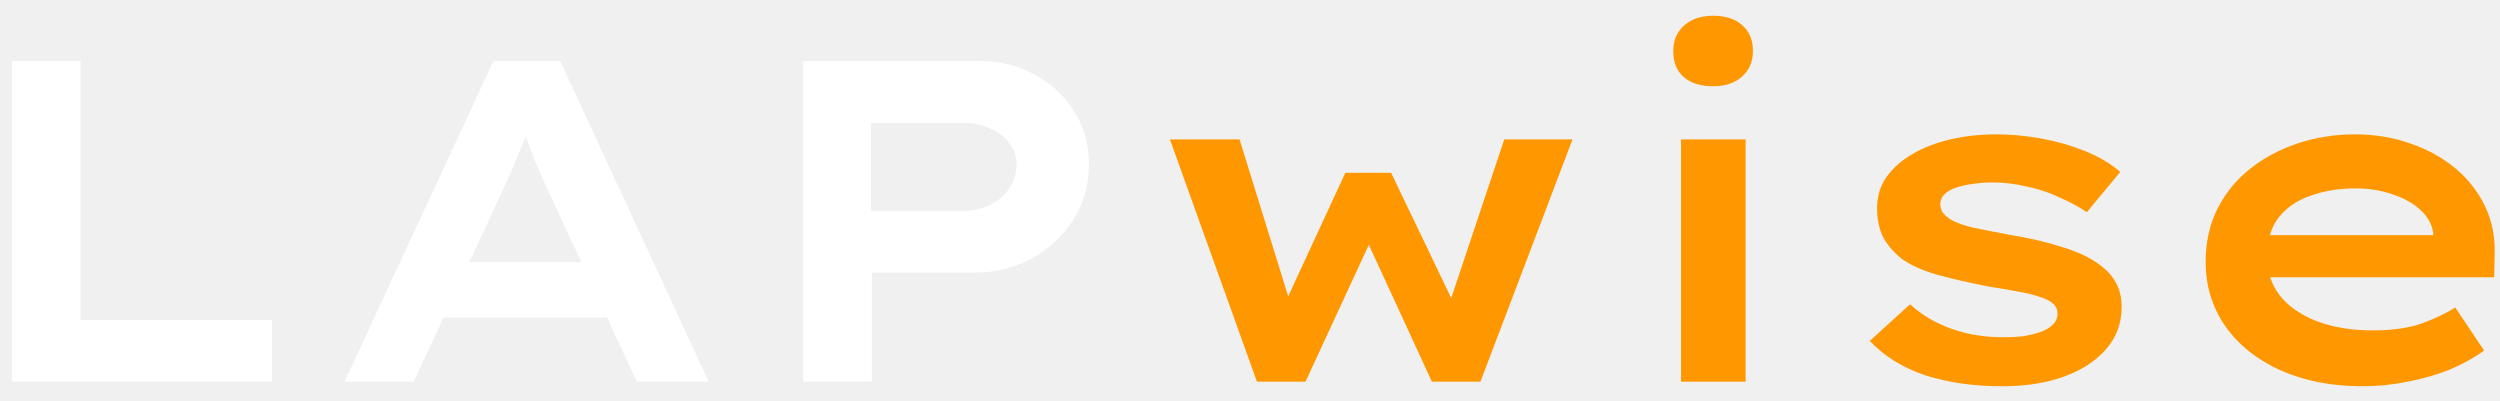
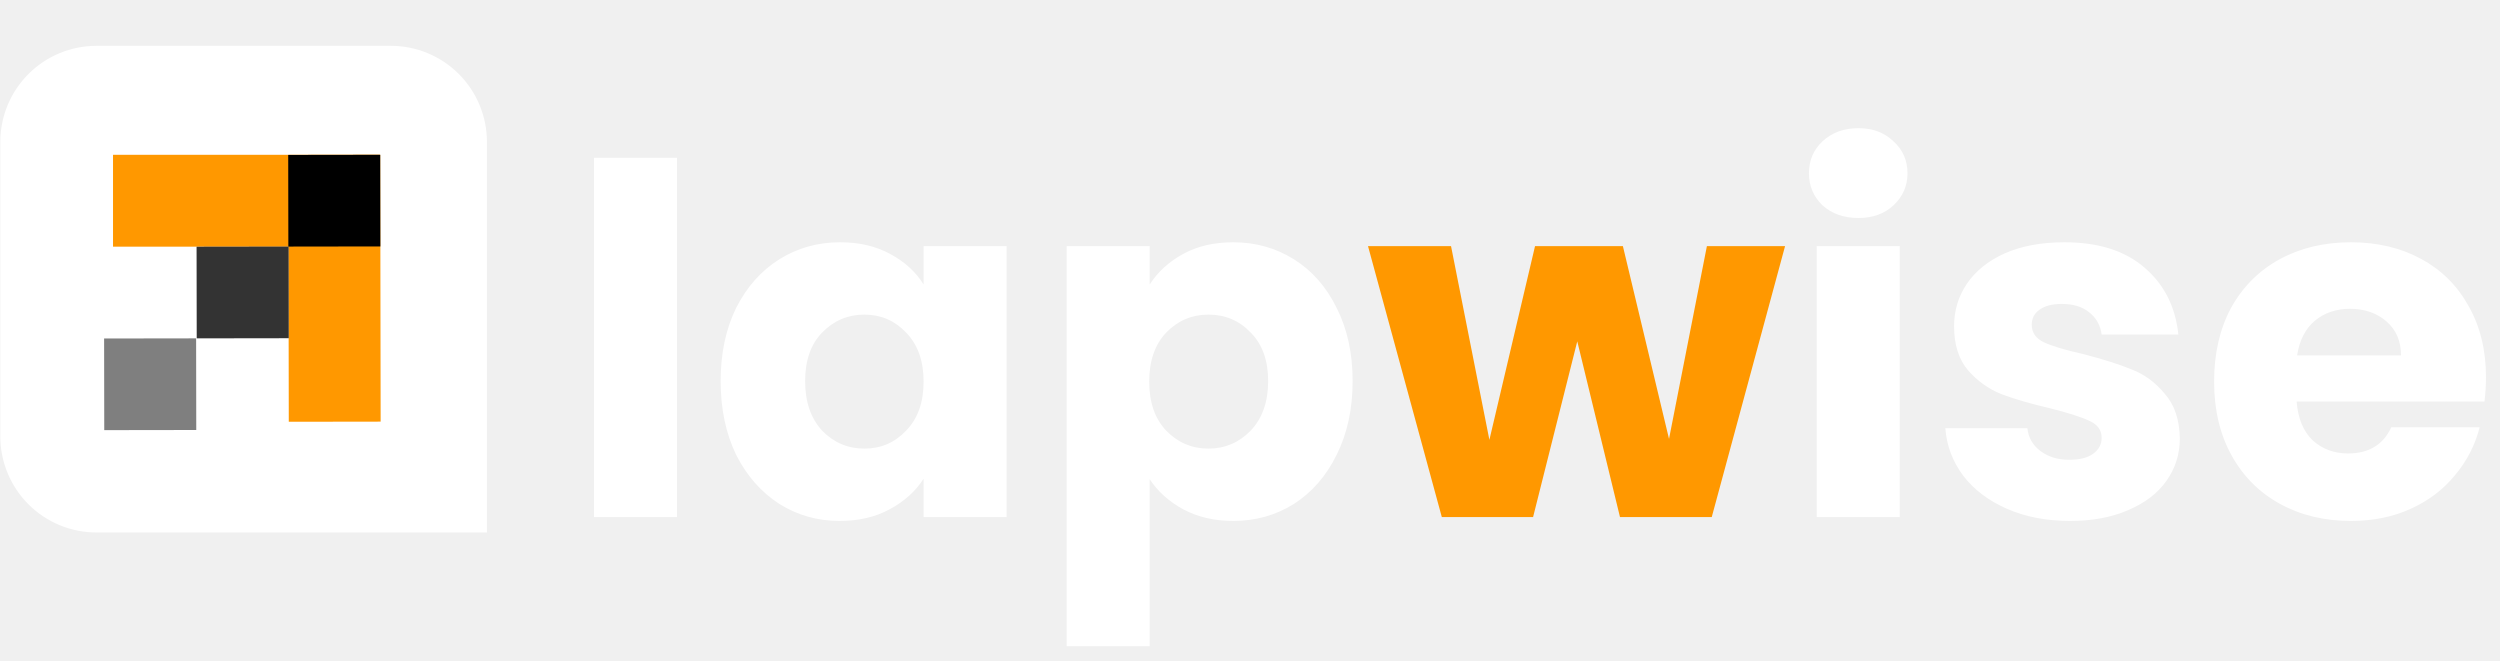
- <svg xmlns="http://www.w3.org/2000/svg" width="131" height="21" viewBox="0 0 131 21" fill="none">
-   <path d="M0.624 20V3.2H4.224V16.76H14.256V20H0.624ZM18.055 20L25.855 3.2H29.359L37.135 20H33.367L28.687 9.92C28.543 9.6 28.399 9.28 28.255 8.96C28.111 8.624 27.975 8.288 27.847 7.952C27.719 7.616 27.591 7.28 27.463 6.944C27.351 6.608 27.247 6.28 27.151 5.96L27.943 5.936C27.847 6.288 27.735 6.64 27.607 6.992C27.479 7.328 27.343 7.664 27.199 8C27.071 8.32 26.935 8.648 26.791 8.984C26.647 9.304 26.495 9.64 26.335 9.992L21.679 20H18.055ZM21.607 16.64L22.831 13.736H32.215L32.911 16.64H21.607ZM42.085 20V3.2H51.373C52.413 3.2 53.365 3.44 54.229 3.92C55.093 4.384 55.781 5.024 56.293 5.84C56.805 6.656 57.061 7.576 57.061 8.6C57.061 9.672 56.789 10.64 56.245 11.504C55.701 12.368 54.973 13.048 54.061 13.544C53.149 14.04 52.133 14.288 51.013 14.288H45.685V20H42.085ZM45.637 11.048H50.485C50.997 11.048 51.461 10.944 51.877 10.736C52.309 10.528 52.645 10.24 52.885 9.872C53.141 9.488 53.269 9.072 53.269 8.624C53.269 8.192 53.141 7.816 52.885 7.496C52.645 7.16 52.309 6.904 51.877 6.728C51.461 6.536 50.997 6.44 50.485 6.44H45.637V11.048Z" fill="white" />
-   <path d="M65.864 20L61.304 7.304H64.952L67.712 16.208L67.208 16.16L70.496 9.056H72.896L76.304 16.16L75.848 16.208L78.824 7.304H82.4L77.576 20H75.032L71.072 11.408L72.44 11.288L68.408 20H65.864ZM88.086 20V7.304H91.47V20H88.086ZM89.766 4.52C89.11 4.52 88.598 4.36 88.23 4.04C87.862 3.72 87.678 3.264 87.678 2.672C87.678 2.128 87.862 1.688 88.23 1.352C88.614 1 89.126 0.824 89.766 0.824C90.422 0.824 90.934 0.992 91.302 1.328C91.67 1.648 91.854 2.096 91.854 2.672C91.854 3.232 91.662 3.68 91.278 4.016C90.91 4.352 90.406 4.52 89.766 4.52ZM104.911 20.24C103.423 20.24 102.079 20.048 100.879 19.664C99.695 19.264 98.727 18.664 97.975 17.864L100.087 15.944C100.679 16.488 101.391 16.912 102.223 17.216C103.055 17.52 103.975 17.672 104.983 17.672C105.319 17.672 105.647 17.656 105.967 17.624C106.287 17.576 106.591 17.504 106.879 17.408C107.167 17.312 107.391 17.184 107.551 17.024C107.727 16.864 107.815 16.664 107.815 16.424C107.815 16.04 107.527 15.76 106.951 15.584C106.615 15.456 106.199 15.352 105.703 15.272C105.207 15.176 104.695 15.088 104.167 15.008C103.191 14.816 102.319 14.616 101.551 14.408C100.799 14.2 100.167 13.92 99.655 13.568C99.255 13.248 98.935 12.88 98.695 12.464C98.471 12.032 98.359 11.512 98.359 10.904C98.359 10.296 98.519 9.76 98.839 9.296C99.175 8.816 99.631 8.408 100.207 8.072C100.783 7.736 101.447 7.48 102.199 7.304C102.951 7.128 103.759 7.04 104.623 7.04C105.375 7.04 106.151 7.112 106.951 7.256C107.751 7.4 108.511 7.616 109.231 7.904C109.951 8.192 110.575 8.56 111.103 9.008L109.351 11.12C108.951 10.848 108.479 10.592 107.935 10.352C107.407 10.096 106.831 9.904 106.207 9.776C105.599 9.632 104.999 9.56 104.407 9.56C104.071 9.56 103.743 9.584 103.423 9.632C103.103 9.664 102.807 9.728 102.535 9.824C102.263 9.904 102.047 10.024 101.887 10.184C101.743 10.328 101.671 10.504 101.671 10.712C101.671 10.856 101.711 10.992 101.791 11.12C101.887 11.248 102.015 11.368 102.175 11.48C102.463 11.656 102.879 11.808 103.423 11.936C103.967 12.048 104.583 12.168 105.271 12.296C106.343 12.472 107.271 12.688 108.055 12.944C108.855 13.184 109.503 13.488 109.999 13.856C110.399 14.144 110.695 14.472 110.887 14.84C111.079 15.192 111.175 15.608 111.175 16.088C111.175 16.936 110.903 17.672 110.359 18.296C109.815 18.92 109.079 19.4 108.151 19.736C107.223 20.072 106.143 20.24 104.911 20.24ZM123.808 20.24C122.176 20.24 120.736 19.96 119.488 19.4C118.256 18.84 117.296 18.072 116.608 17.096C115.92 16.104 115.576 14.984 115.576 13.736C115.576 12.712 115.776 11.792 116.176 10.976C116.592 10.144 117.16 9.44 117.88 8.864C118.6 8.288 119.432 7.84 120.376 7.52C121.336 7.2 122.344 7.04 123.4 7.04C124.44 7.04 125.408 7.2 126.304 7.52C127.2 7.824 127.984 8.256 128.656 8.816C129.328 9.376 129.848 10.04 130.216 10.808C130.584 11.576 130.752 12.424 130.72 13.352L130.696 14.528H118.072L117.52 12.32H127.888L127.504 12.752V12.224C127.44 11.76 127.216 11.352 126.832 11C126.448 10.648 125.96 10.376 125.368 10.184C124.776 9.976 124.136 9.872 123.448 9.872C122.568 9.872 121.776 10 121.072 10.256C120.368 10.496 119.808 10.88 119.392 11.408C118.992 11.936 118.792 12.624 118.792 13.472C118.792 14.224 119.016 14.896 119.464 15.488C119.928 16.064 120.576 16.512 121.408 16.832C122.256 17.152 123.232 17.312 124.336 17.312C125.392 17.312 126.264 17.184 126.952 16.928C127.64 16.672 128.208 16.4 128.656 16.112L130.168 18.368C129.64 18.752 129.032 19.088 128.344 19.376C127.656 19.648 126.928 19.856 126.16 20C125.392 20.16 124.608 20.24 123.808 20.24Z" fill="#FF9800" />
+ <svg xmlns="http://www.w3.org/2000/svg" width="3650" height="965" viewBox="0 0 3650 965" fill="none">
+   <path d="M988.425 230.388V754.909H867.218V230.388H988.425ZM1052.16 556.441C1052.16 515.803 1059.72 480.126 1074.84 449.411C1090.44 418.695 1111.47 395.068 1137.93 378.529C1164.39 361.99 1193.92 353.721 1226.53 353.721C1254.41 353.721 1278.75 359.391 1299.54 370.732C1320.8 382.073 1337.11 396.958 1348.45 415.388V359.391H1469.65V754.909H1348.45V698.913C1336.63 717.342 1320.09 732.227 1298.83 743.568C1278.04 754.909 1253.7 760.579 1225.82 760.579C1193.69 760.579 1164.39 752.31 1137.93 735.771C1111.47 718.759 1090.44 694.896 1074.84 664.181C1059.72 632.993 1052.16 597.08 1052.16 556.441ZM1348.45 557.15C1348.45 526.907 1339.94 503.044 1322.93 485.56C1306.39 468.076 1286.07 459.334 1261.97 459.334C1237.87 459.334 1217.32 468.076 1200.3 485.56C1183.77 502.572 1175.5 526.199 1175.5 556.441C1175.5 586.684 1183.77 610.784 1200.3 628.74C1217.32 646.224 1237.87 654.966 1261.97 654.966C1286.07 654.966 1306.39 646.224 1322.93 628.74C1339.94 611.256 1348.45 587.393 1348.45 557.15ZM1678.55 415.388C1690.36 396.958 1706.66 382.073 1727.46 370.732C1748.25 359.391 1772.58 353.721 1800.46 353.721C1833.07 353.721 1862.6 361.99 1889.07 378.529C1915.53 395.068 1936.32 418.695 1951.44 449.411C1967.03 480.126 1974.83 515.803 1974.83 556.441C1974.83 597.08 1967.03 632.993 1951.44 664.181C1936.32 694.896 1915.53 718.759 1889.07 735.771C1862.6 752.31 1833.07 760.579 1800.46 760.579C1773.06 760.579 1748.72 754.909 1727.46 743.568C1706.66 732.227 1690.36 717.578 1678.55 699.621V943.453H1557.34V359.391H1678.55V415.388ZM1851.5 556.441C1851.5 526.199 1842.99 502.572 1825.98 485.56C1809.44 468.076 1788.89 459.334 1764.31 459.334C1740.21 459.334 1719.66 468.076 1702.65 485.56C1686.11 503.044 1677.84 526.907 1677.84 557.15C1677.84 587.393 1686.11 611.256 1702.65 628.74C1719.66 646.224 1740.21 654.966 1764.31 654.966C1788.41 654.966 1808.97 646.224 1825.98 628.74C1842.99 610.784 1851.5 586.684 1851.5 556.441ZM2713.36 318.28C2692.09 318.28 2674.61 312.137 2660.91 299.851C2647.68 287.093 2641.06 271.499 2641.06 253.07C2641.06 234.168 2647.68 218.574 2660.91 206.288C2674.61 193.529 2692.09 187.15 2713.36 187.15C2734.15 187.15 2751.16 193.529 2764.39 206.288C2778.1 218.574 2784.95 234.168 2784.95 253.07C2784.95 271.499 2778.1 287.093 2764.39 299.851C2751.16 312.137 2734.15 318.28 2713.36 318.28ZM2773.61 359.391V754.909H2652.4V359.391H2773.61ZM3022.35 760.579C2987.85 760.579 2957.13 754.672 2930.2 742.859C2903.26 731.045 2882 714.979 2866.41 694.66C2850.81 673.868 2842.07 650.713 2840.18 625.196H2959.97C2961.39 638.9 2967.77 650.004 2979.11 658.51C2990.45 667.016 3004.39 671.269 3020.93 671.269C3036.05 671.269 3047.63 668.434 3055.66 662.763C3064.17 656.62 3068.42 648.823 3068.42 639.372C3068.42 628.031 3062.51 619.762 3050.7 614.564C3038.88 608.893 3019.75 602.75 2993.28 596.135C2964.93 589.519 2941.3 582.667 2922.4 575.579C2903.5 568.019 2887.2 556.441 2873.49 540.847C2859.79 524.781 2852.94 503.28 2852.94 476.345C2852.94 453.663 2859.08 433.108 2871.37 414.679C2884.13 395.777 2902.56 380.892 2926.66 370.024C2951.23 359.155 2980.29 353.721 3013.84 353.721C3063.46 353.721 3102.44 366.007 3130.79 390.579C3159.62 415.151 3176.16 447.757 3180.41 488.395H3068.42C3066.53 474.692 3060.38 463.823 3049.99 455.79C3040.07 447.757 3026.83 443.74 3010.3 443.74C2996.12 443.74 2985.25 446.575 2977.69 452.246C2970.13 457.444 2966.35 464.768 2966.35 474.219C2966.35 485.56 2972.26 494.066 2984.07 499.736C2996.36 505.407 3015.26 511.077 3040.77 516.748C3070.07 524.308 3093.94 531.869 3112.36 539.43C3130.79 546.518 3146.86 558.331 3160.56 574.87C3174.74 590.937 3182.06 612.674 3182.54 640.081C3182.54 663.236 3175.92 684.027 3162.69 702.457C3149.93 720.413 3131.27 734.589 3106.69 744.985C3082.59 755.381 3054.48 760.579 3022.35 760.579ZM3629.53 550.771C3629.53 562.112 3628.82 573.925 3627.4 586.211H3353.09C3354.98 610.784 3362.78 629.685 3376.48 642.916C3390.66 655.675 3407.9 662.054 3428.22 662.054C3458.47 662.054 3479.49 649.296 3491.31 623.778H3620.31C3613.7 649.768 3601.65 673.159 3584.16 693.951C3567.15 714.743 3545.65 731.045 3519.66 742.859C3493.67 754.672 3464.61 760.579 3432.48 760.579C3393.73 760.579 3359.23 752.31 3328.99 735.771C3298.75 719.232 3275.12 695.605 3258.11 664.89C3241.1 634.174 3232.59 598.261 3232.59 557.15C3232.59 516.039 3240.86 480.126 3257.4 449.411C3274.41 418.695 3298.04 395.068 3328.28 378.529C3358.52 361.99 3393.26 353.721 3432.48 353.721C3470.75 353.721 3504.78 361.754 3534.55 377.821C3564.32 393.887 3587.47 416.805 3604.01 446.575C3621.02 476.345 3629.53 511.077 3629.53 550.771ZM3505.48 518.874C3505.48 498.082 3498.4 481.543 3484.22 469.257C3470.04 456.971 3452.32 450.828 3431.06 450.828C3410.74 450.828 3393.49 456.735 3379.32 468.549C3365.61 480.362 3357.11 497.137 3353.8 518.874H3505.48Z" fill="white" />
+   <path d="M2606.18 359.391L2499.15 754.909H2365.18L2302.81 498.319L2238.3 754.909H2105.05L1997.31 359.391H2118.52L2174.51 642.208L2241.14 359.391H2369.43L2436.77 640.79L2492.06 359.391H2606.18Z" fill="#FF9800" />
+   <path d="M710.937 777.404H140.797C122.365 777.411 104.113 773.785 87.083 766.735C70.052 759.684 54.578 749.347 41.545 736.313C28.512 723.279 18.174 707.805 11.124 690.775C4.073 673.744 0.448 655.491 0.455 637.059V207.255C0.455 170.033 15.241 134.336 41.56 108.016C67.879 81.696 103.576 66.91 140.797 66.91H570.594C607.816 66.91 643.512 81.696 669.832 108.016C696.151 134.336 710.937 170.033 710.937 207.255V777.404Z" fill="white" />
+   <path d="M421.613 615.78L555.732 615.58L555.118 226.001L420.999 226.201L421.613 615.78Z" fill="#FF9800" />
+   <path d="M554.579 360.119L554.579 226L165 226.033L165 360.152L554.579 360.119Z" fill="#FF9800" />
+   <path d="M421 360L555.33 359.799L555.119 226L420.789 226.2L421 360Z" fill="black" />
+   <path opacity="0.8" d="M287.211 494L421.541 493.8L421.33 360L287 360.2L287.211 494Z" fill="black" />
+   <path opacity="0.5" d="M152.211 628L286.541 627.8L286.33 494L152 494.2L152.211 628Z" fill="black" />
</svg>
